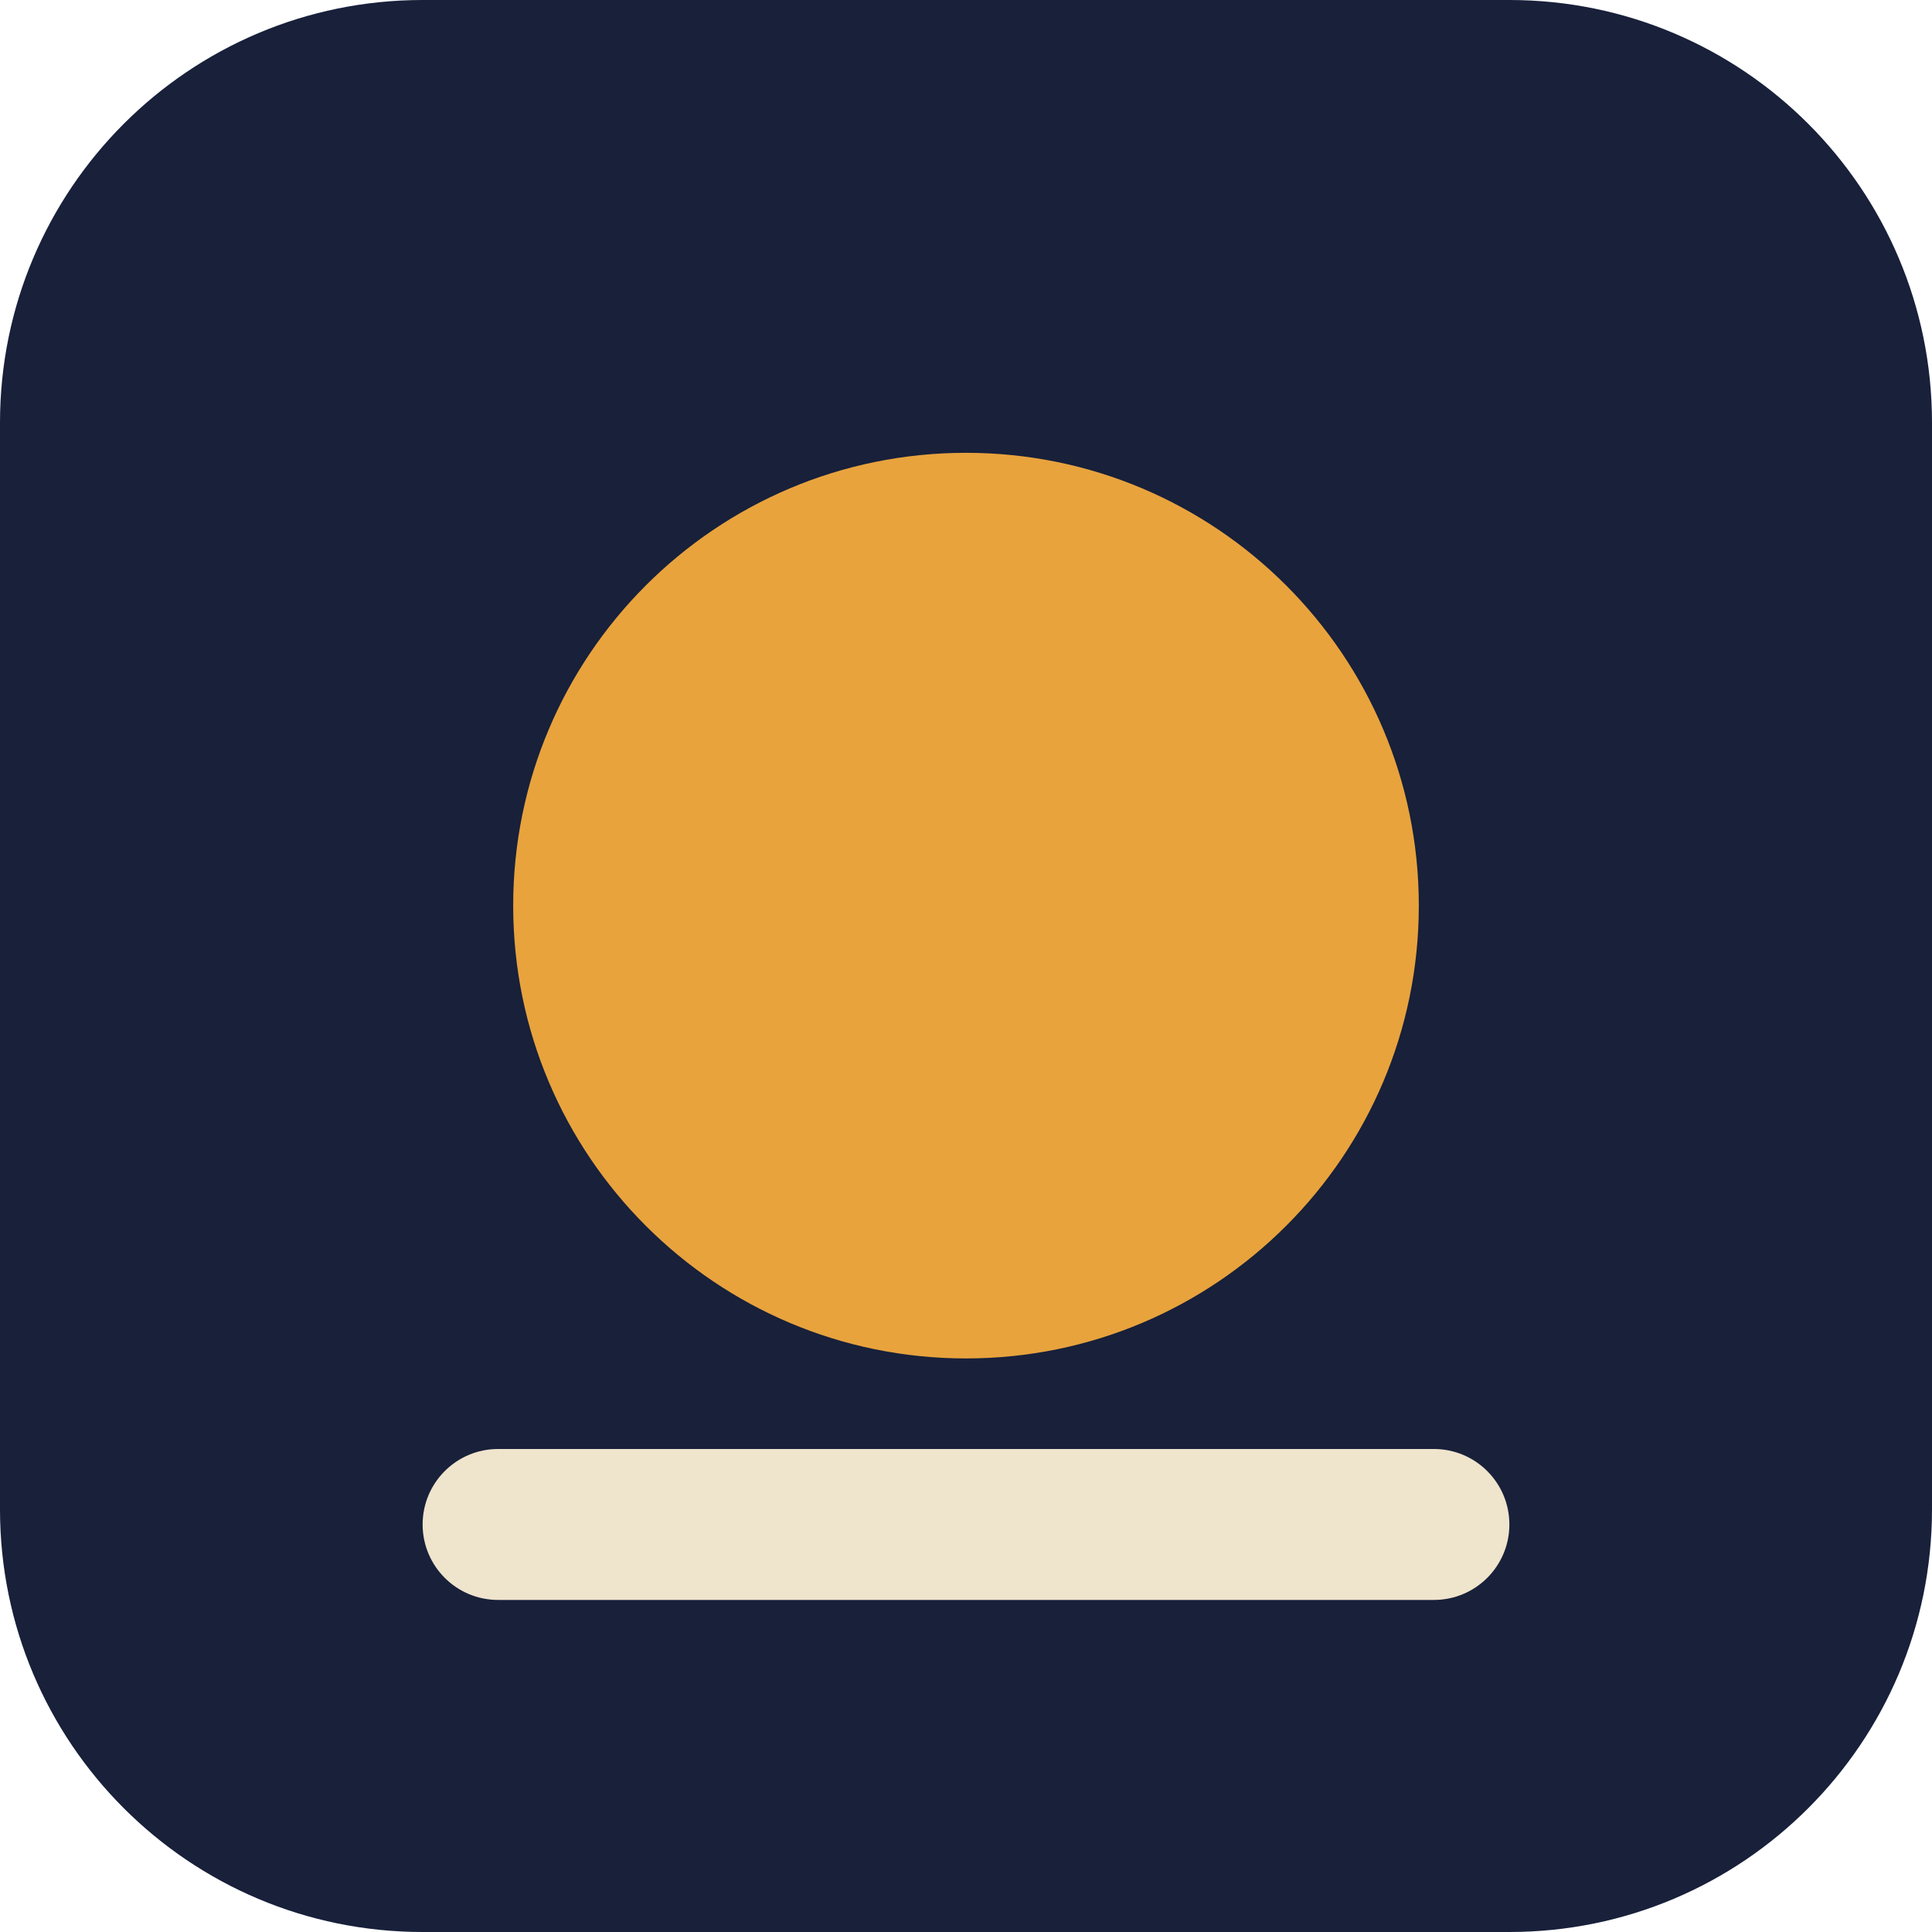
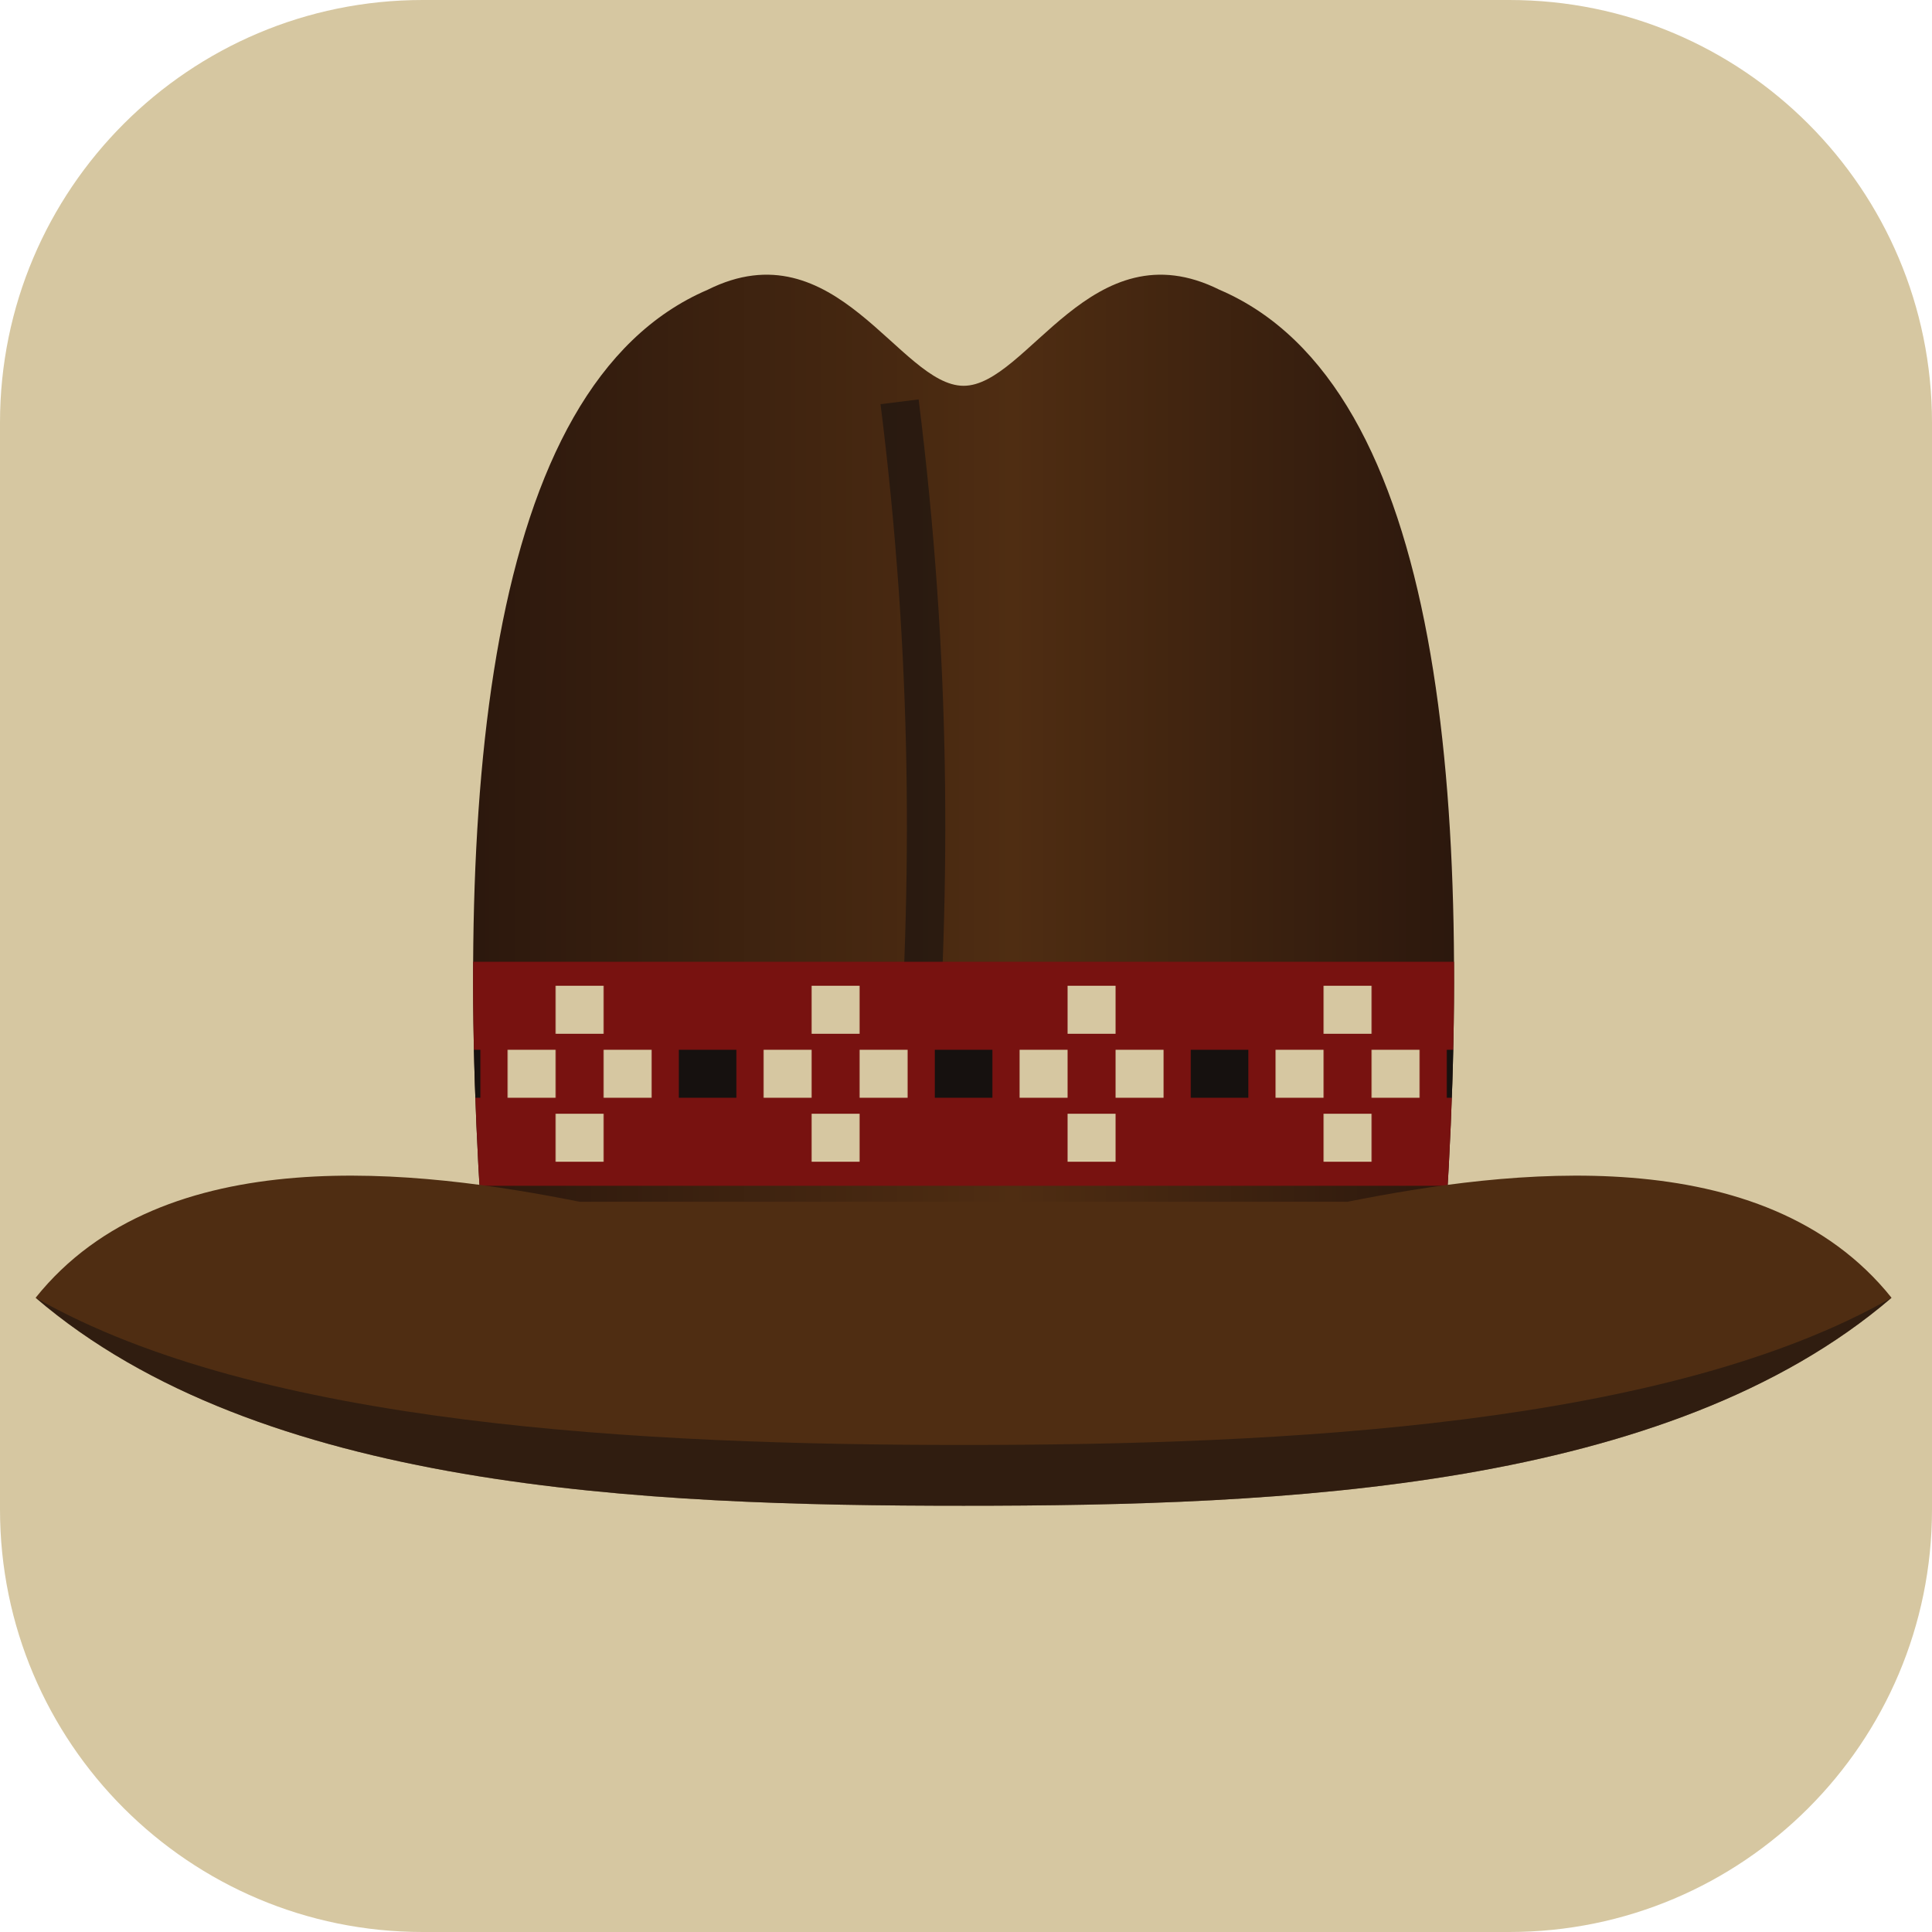
<svg xmlns="http://www.w3.org/2000/svg" viewBox="0 0 64 64">
-   <rect width="64" height="64" rx="14" fill="#18203A" />
-   <circle cx="32" cy="30" r="15" fill="#E8A33D" />
-   <rect x="14" y="48" width="36" height="5" rx="2.5" fill="#EFE4CC" />
+   <rect width="64" height="64" rx="14" fill="#d6c7a1" />
+   <g transform="translate(-2 -1) scale(1.06)">
+     <defs>
+       <pattern id="stitch" width="8" height="7" patternUnits="userSpaceOnUse" x="0" y="31">
+         <rect width="8" height="7" fill="#781210" />
+         <g fill="#d6c7a1">
+           <rect x="3.25" y="0.75" width="1.5" height="1.5" />
+           <rect x="1.75" y="2.75" width="1.5" height="1.5" />
+           <rect x="4.75" y="2.75" width="1.5" height="1.5" />
+           <rect x="3.25" y="4.75" width="1.5" height="1.5" />
+         </g>
+         <rect x="0" y="2.75" width="0.9" height="1.5" fill="#16110f" />
+         <rect x="7.1" y="2.75" width="0.9" height="1.5" fill="#16110f" />
+       </pattern>
+       <clipPath id="crown">
+         <path d="M17 40C16 26 17 13 24 10c4-2 6 3 8 3s4-5 8-3c7 3 8 16 7 30z" />
+       </clipPath>
+       <linearGradient id="felt" x1="0" x2="1">
+         <stop offset="0" stop-color="#2c180d" />
+         <stop offset=".55" stop-color="#4f2d12" />
+         <stop offset="1" stop-color="#2c180d" />
+       </linearGradient>
+     </defs>
+     <path d="M17 40C16 26 17 13 24 10c4-2 6 3 8 3s4-5 8-3c7 3 8 16 7 30z" fill="url(#felt)" />
+     <path d="M30 13.5c1 8 1 15 .5 22" stroke="#16110f" stroke-width="1.2" fill="none" opacity=".6" />
+     <rect x="10" y="31" width="44" height="7" fill="url(#stitch)" clip-path="url(#crown)" />
+     <path d="M3 41.5c4-5 12-4 17-3h24c5-1 13-2 17 3-7 6-19 6.5-29 6.5S10 47.5 3 41.5z" fill="#4f2d12" />
+     <path d="M3 41.5c7 4 19 4.6 29 4.6s22-.6 29-4.6c-7 6-19 6.5-29 6.5S10 47.5 3 41.5z" fill="#16110f" opacity=".55" />
+   </g>
</svg>
